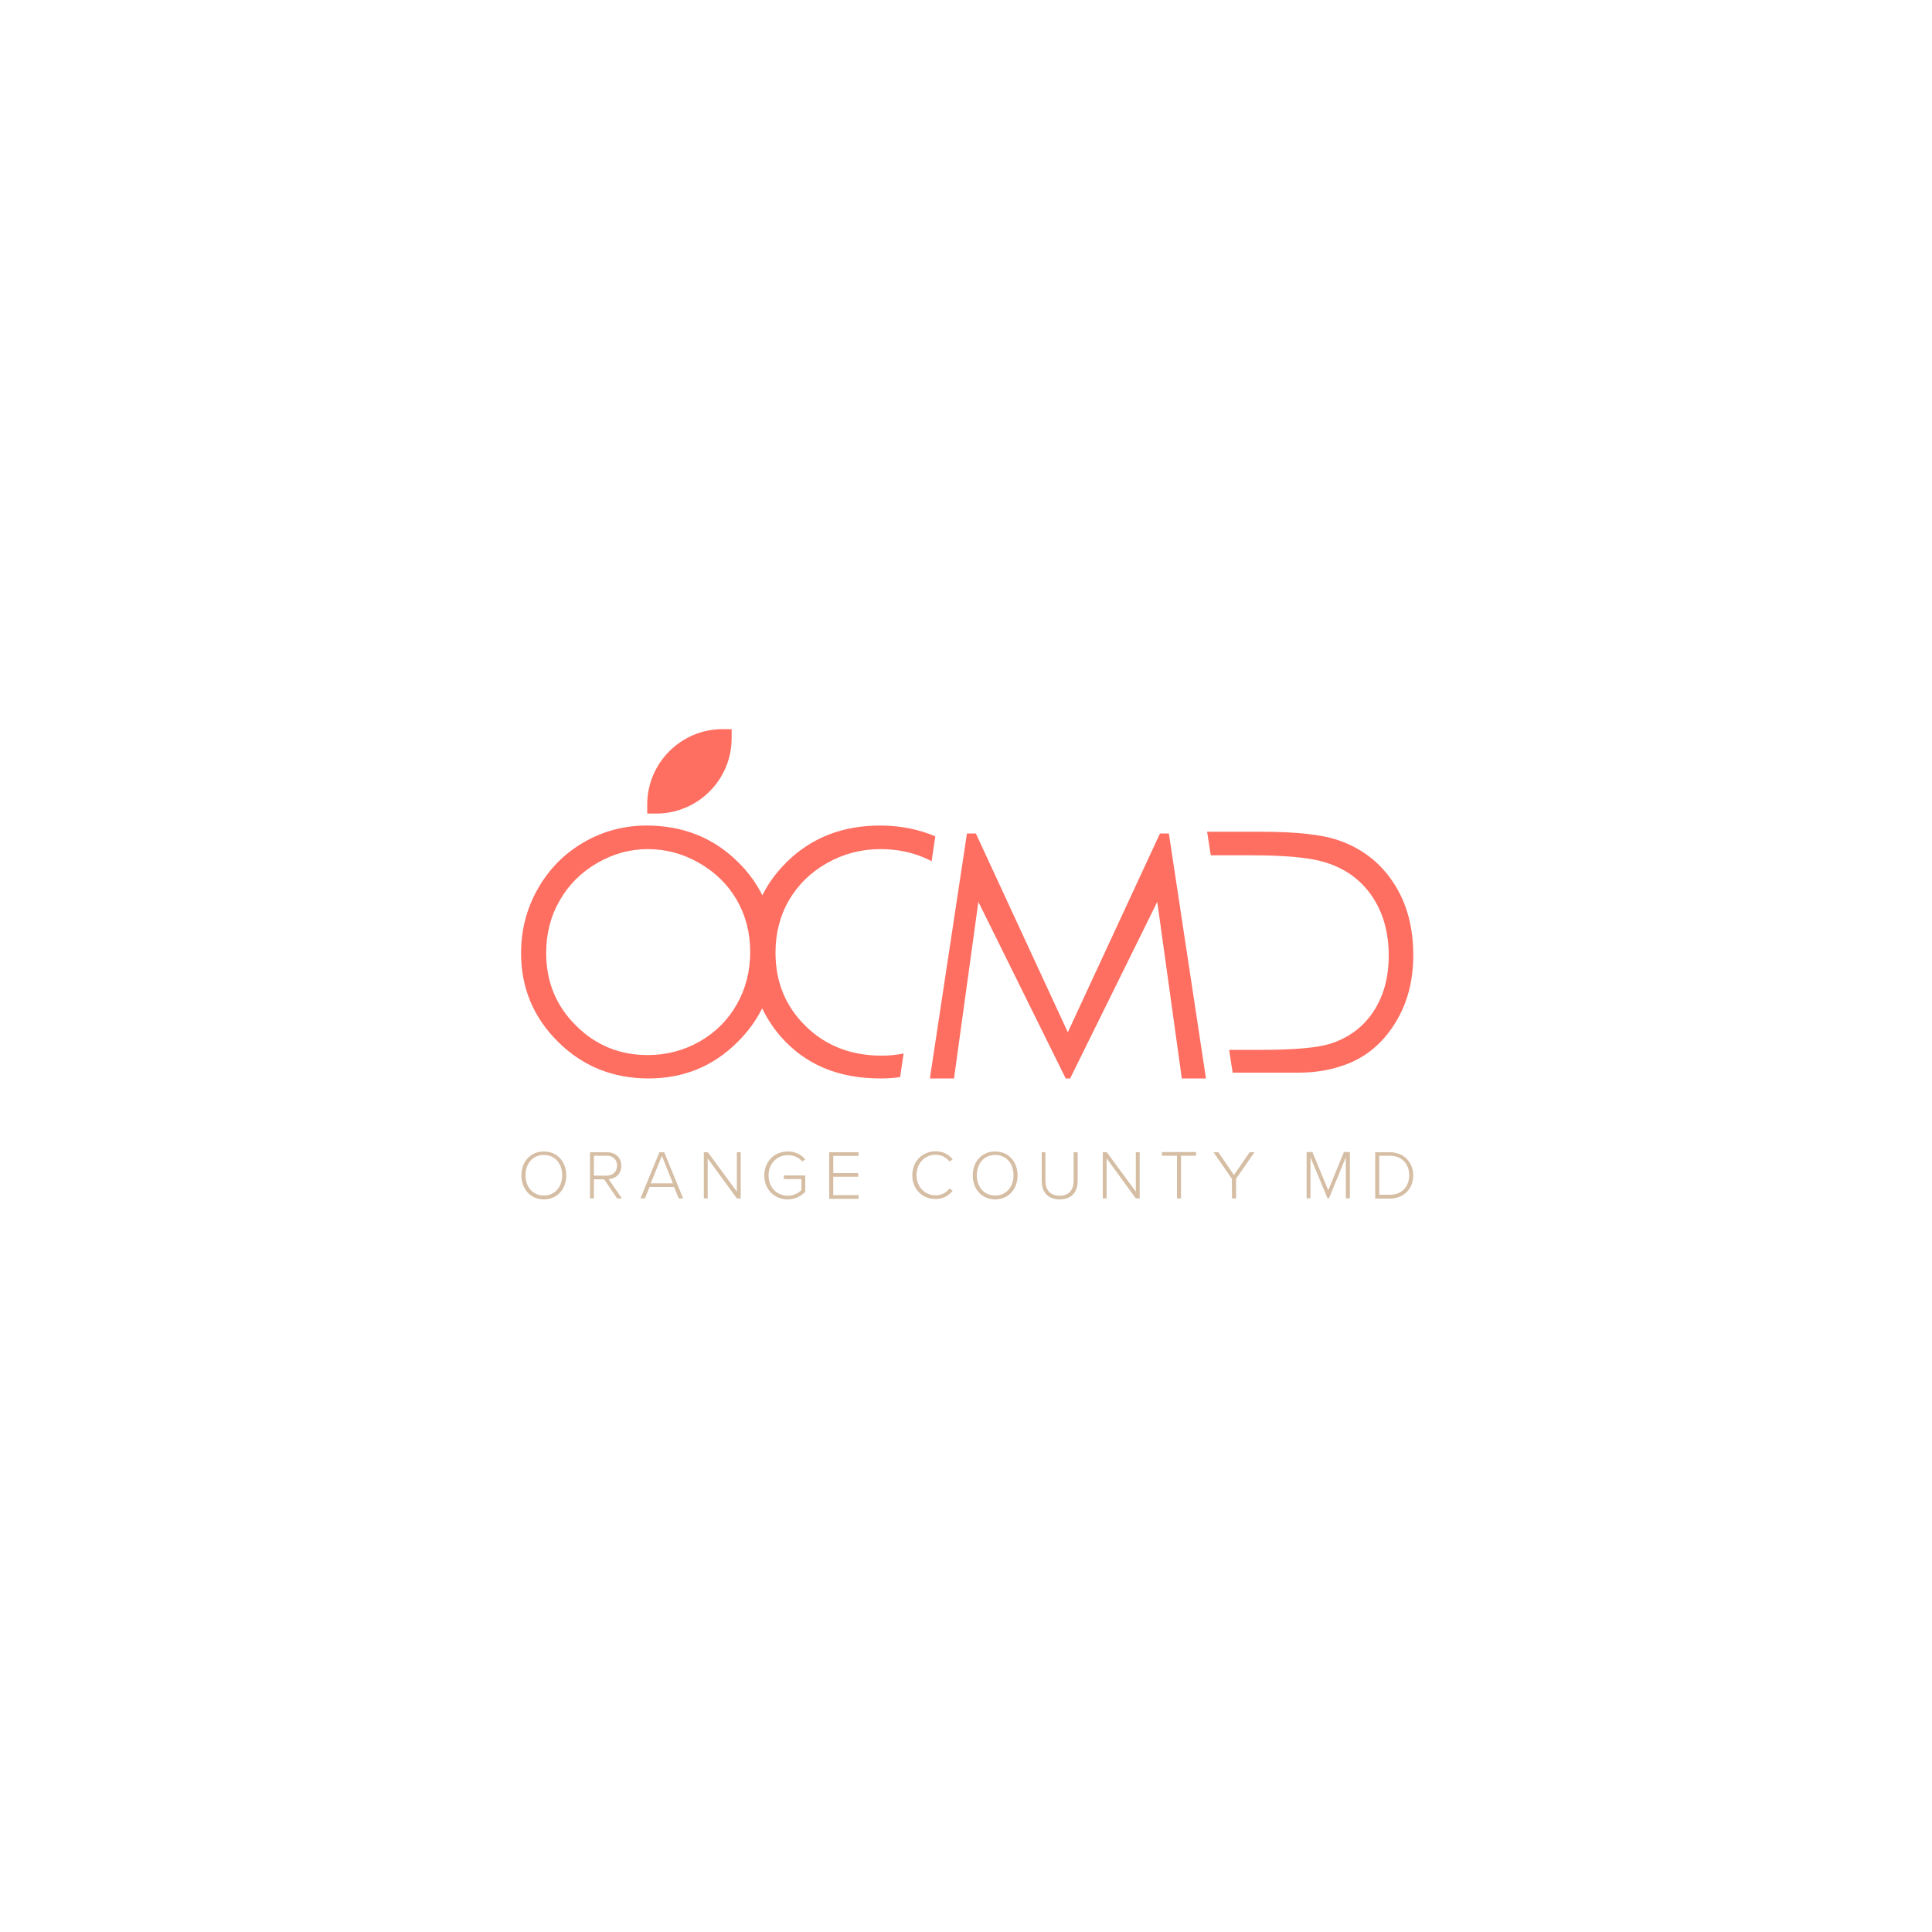
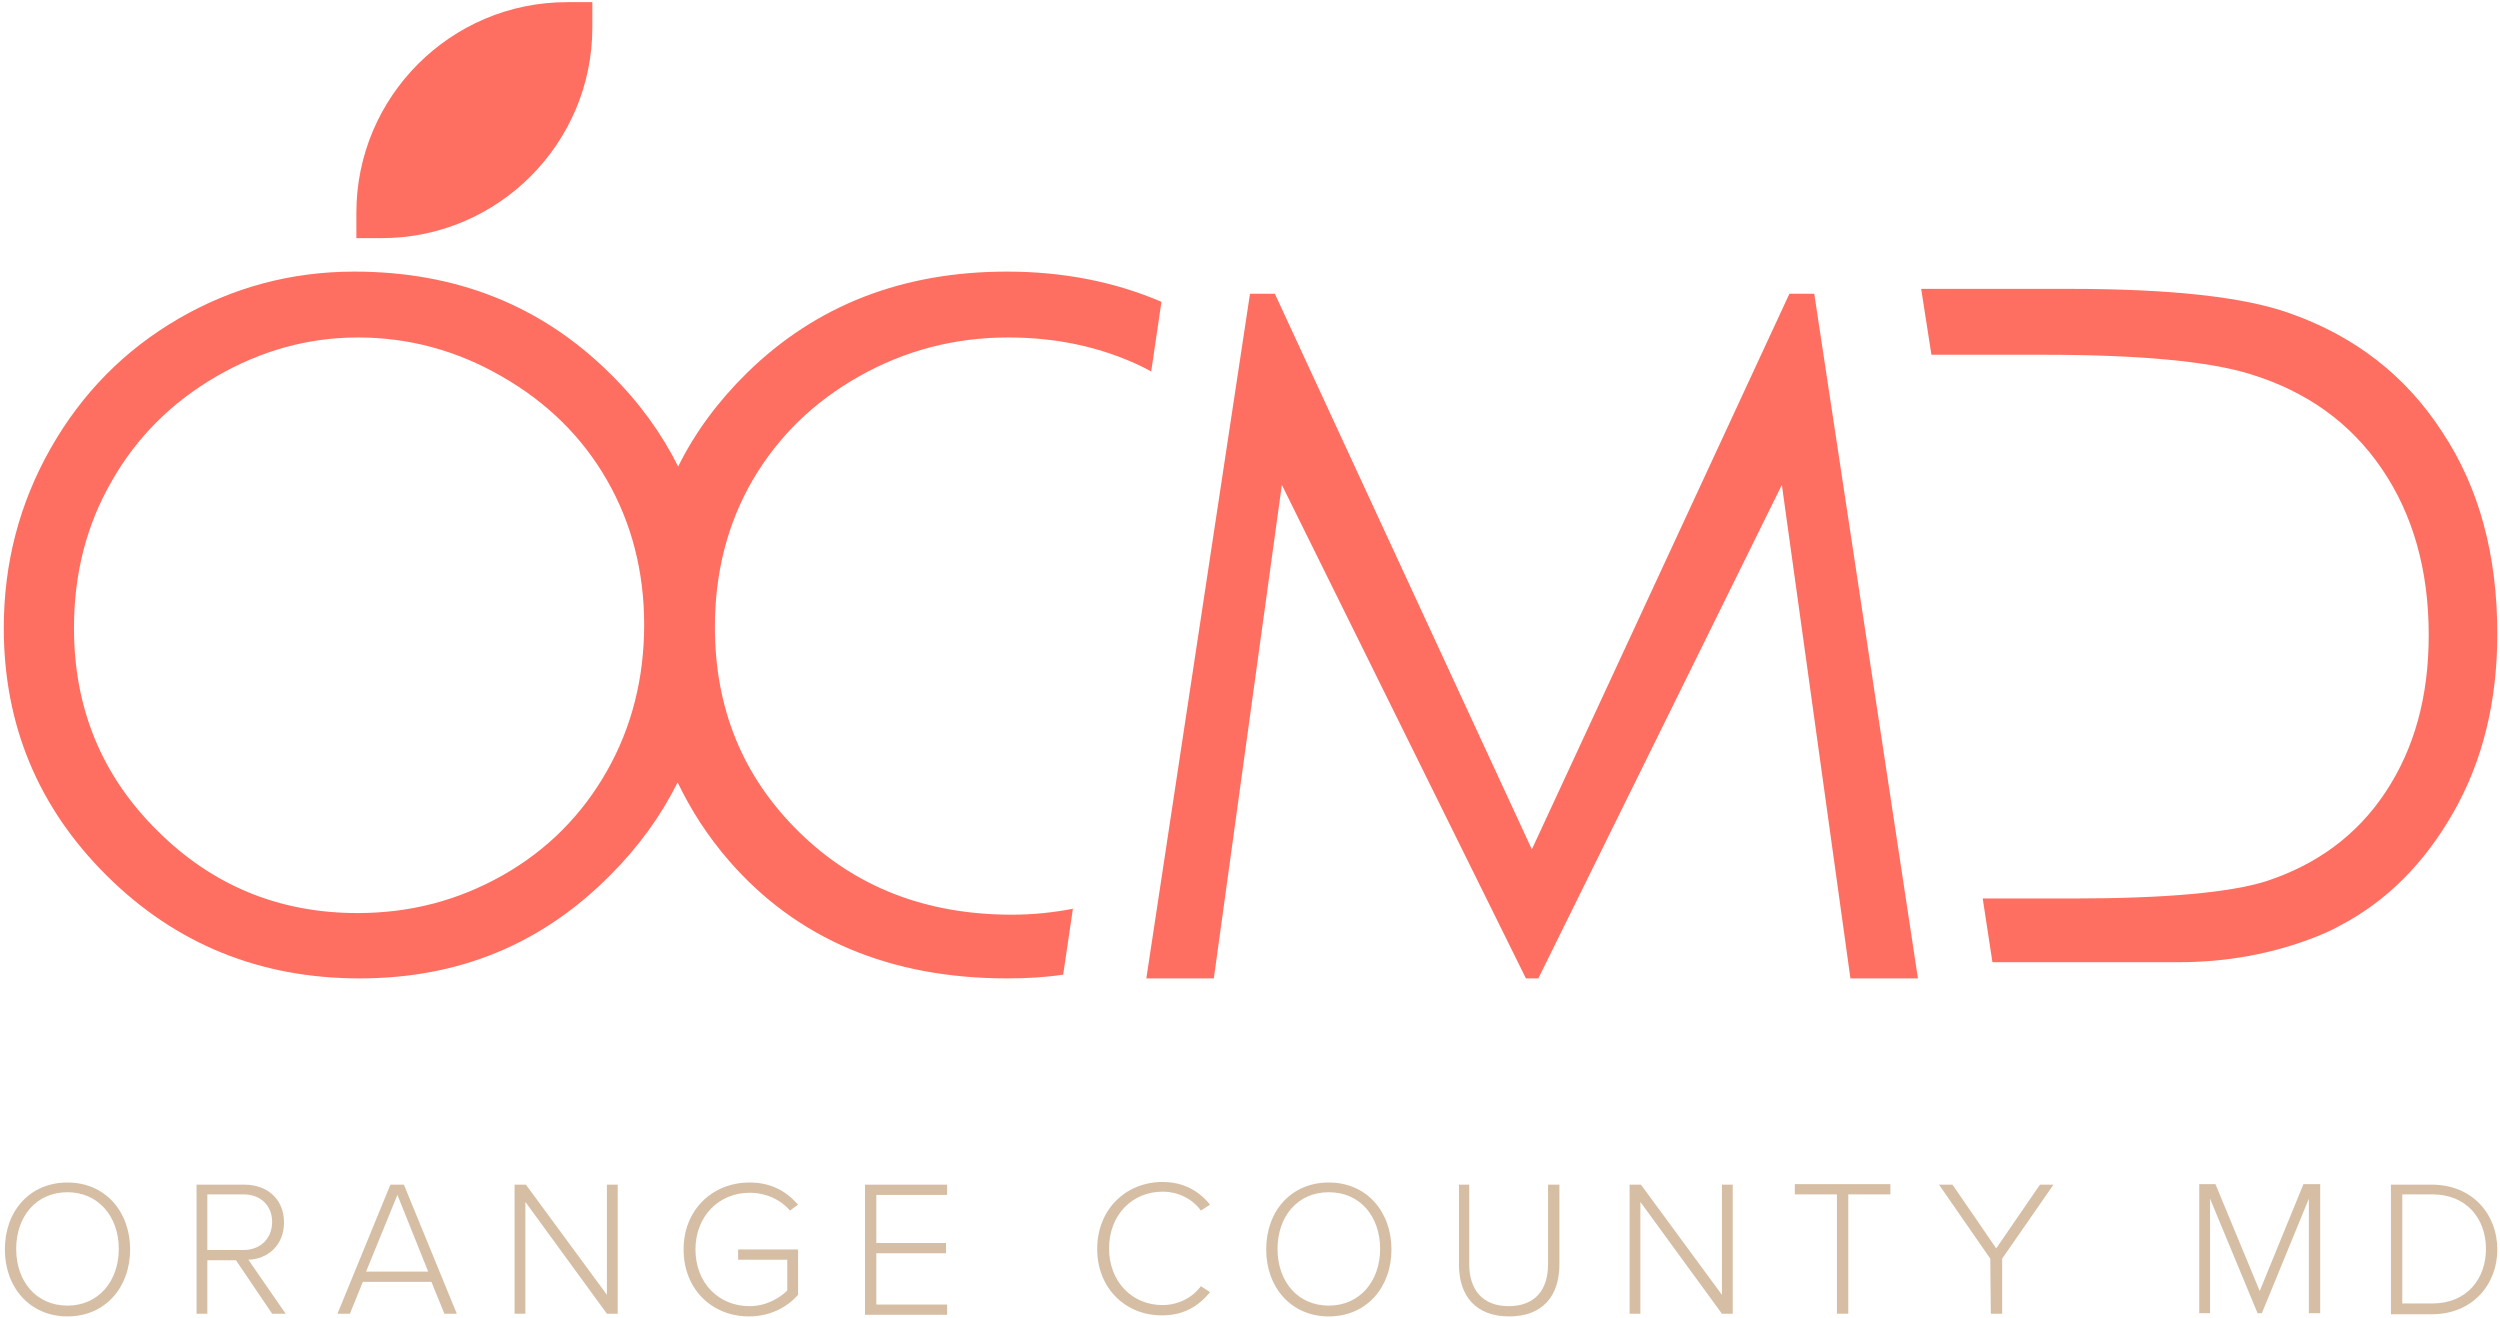
- <svg xmlns="http://www.w3.org/2000/svg" version="1.1" id="Слой_1" x="0px" y="0px" viewBox="0 0 1000 1000" style="enable-background:new 0 0 1000 1000;" xml:space="preserve">
-   <style type="text/css">
- 	.st0{fill:#D6BEA5;}
- 	.st1{fill:#FE6F61;}
- </style>
-   <g>
-     <path class="st0" d="M281.5,596c7,0,11.6,5.4,11.6,12.4s-4.6,12.4-11.6,12.4c-7,0-11.6-5.4-11.6-12.4   C269.9,601.3,274.5,596,281.5,596z M281.5,597.8c-5.8,0-9.5,4.5-9.5,10.5c0,6,3.7,10.5,9.5,10.5c5.7,0,9.5-4.5,9.5-10.5   C291,602.3,287.2,597.8,281.5,597.8z" />
-     <path class="st0" d="M312.7,610.4h-5.3v9.9h-2v-23.9h8.9c4.1,0,7.3,2.6,7.3,7c0,4.3-3.1,6.8-6.6,6.9l6.9,10h-2.5L312.7,610.4z    M314.1,598.2h-6.7v10.3h6.7c3.2,0,5.3-2.2,5.3-5.2S317.3,598.2,314.1,598.2z" />
-     <path class="st0" d="M348.9,614.4h-12.7l-2.4,5.9h-2.3l9.8-23.9h2.5l9.8,23.9h-2.3L348.9,614.4z M336.8,612.5h11.5l-5.7-14.2   L336.8,612.5z" />
-     <path class="st0" d="M366.3,599.6v20.7h-2v-23.9h2.1l15,20.4v-20.4h2v23.9h-2L366.3,599.6z" />
-     <path class="st0" d="M407.8,596c4,0,6.8,1.6,9,4.1l-1.5,1.1c-1.7-2-4.4-3.3-7.5-3.3c-5.6,0-10,4.3-10,10.5c0,6.2,4.3,10.5,10,10.5   c3.2,0,5.7-1.6,7-2.9v-5.7h-9.1v-1.9h11.1v8.4c-2.1,2.4-5.3,4-9.1,4c-6.8,0-12.1-5-12.1-12.4S401,596,407.8,596z" />
-     <path class="st0" d="M429.2,596.4h15.2v1.9h-13.1v8.9h12.9v1.9h-12.9v9.5h13.1v1.9h-15.2V596.4z" />
-     <path class="st0" d="M472.2,608.3c0-7.4,5.4-12.4,12.1-12.4c3.9,0,6.8,1.7,8.8,4.2l-1.7,1.1c-1.5-2.1-4.1-3.5-7.1-3.5   c-5.6,0-9.9,4.3-9.9,10.5c0,6.2,4.3,10.5,9.9,10.5c2.9,0,5.6-1.4,7.1-3.5l1.7,1.1c-2.1,2.6-4.9,4.3-8.8,4.3   C477.6,620.7,472.2,615.7,472.2,608.3z" />
-     <path class="st0" d="M515.1,596c7,0,11.6,5.4,11.6,12.4s-4.6,12.4-11.6,12.4c-7,0-11.6-5.4-11.6-12.4   C503.5,601.3,508.1,596,515.1,596z M515.1,597.8c-5.8,0-9.5,4.5-9.5,10.5c0,6,3.7,10.5,9.5,10.5c5.7,0,9.5-4.5,9.5-10.5   C524.6,602.3,520.9,597.8,515.1,597.8z" />
-     <path class="st0" d="M539,596.4h2.1v14.7c0,4.8,2.5,7.8,7.3,7.8s7.3-2.9,7.3-7.8v-14.7h2.1v14.8c0,5.9-3.2,9.6-9.3,9.6   c-6.1,0-9.3-3.7-9.3-9.6V596.4z" />
-     <path class="st0" d="M572.8,599.6v20.7h-2v-23.9h2.1l15,20.4v-20.4h2v23.9h-2L572.8,599.6z" />
-     <path class="st0" d="M609.2,598.2h-7.8v-1.9h17.7v1.9h-7.8v22.1h-2.1L609.2,598.2L609.2,598.2z" />
-     <path class="st0" d="M637.6,610.1l-9.5-13.7h2.5l8.1,11.8l8.1-11.8h2.5l-9.5,13.7v10.2h-2.1L637.6,610.1L637.6,610.1z" />
-     <path class="st0" d="M696.6,599l-8.7,21.2h-0.8l-8.8-21.2v21.2h-2v-23.9h3l8.2,19.8l8.1-19.8h3.1v23.9h-2.1L696.6,599L696.6,599z" />
-     <path class="st0" d="M711.8,596.4h7.6c7.4,0,12.1,5.4,12.1,12c0,6.6-4.7,12-12.1,12h-7.6V596.4z M719.5,618.4   c6.3,0,9.9-4.5,9.9-10.1c0-5.6-3.6-10.1-9.9-10.1h-5.6v20.2H719.5z" />
-   </g>
-   <g>
-     <path class="st1" d="M378.7,382.1v-4.7H374c-21.5,0-39,17.5-39,39v4.7h4.7C361.2,421.1,378.7,403.6,378.7,382.1z" />
-     <path class="st1" d="M721.3,457c-6.8-10.5-16.3-17.8-28.3-22c-8.4-3-21.9-4.5-40.6-4.5h-9.1h-14.5h-4l1.9,12.2h11.8l0,0h8.8   c17.9,0,30.8,1.2,38.5,3.6c10.4,3.2,18.5,9,24.3,17.5s8.7,18.8,8.7,30.8c0,11.5-2.7,21.1-8,29.1s-12.7,13.4-22.1,16.5   c-6.7,2.1-18.6,3.2-35.8,3.2h-14.4v0h-2.3l1.8,11.8h34.5c8.7,0,17.3-1.5,25.4-4.7c1.5-0.6,3.1-1.3,4.5-2.1c8.6-4.5,15.6-11.5,21-21   s8.1-20.5,8.1-33C731.5,479.9,728.2,467.4,721.3,457z" />
-     <polygon class="st1" points="600.4,431.4 552.7,534.3 505.1,431.4 500.5,431.4 481.3,558.2 493.8,558.2 506.4,466.8 551.6,558.2    552.5,558.2 553,558.2 553.9,558.2 599,466.8 611.7,558.2 624.2,558.2 605,431.4  " />
-     <path class="st1" d="M428.1,446.7c8.5-4.8,17.7-7.2,27.6-7.2c9.1,0,17.4,1.8,25,5.5c0.5,0.3,1,0.5,1.5,0.8l1.9-12.9   c-8.6-3.7-18.2-5.6-28.6-5.6c-19.3,0-35.3,6.2-48.1,18.7c-5.4,5.3-9.7,11.1-12.8,17.4c-3.1-6.2-7.3-12-12.6-17.2   c-12.7-12.6-28.5-18.9-47.4-18.9c-11.6,0-22.5,2.9-32.5,8.7c-10,5.8-17.9,13.8-23.7,24c-5.8,10.2-8.7,21.3-8.7,33.3   c0,18,6.4,33.3,19.1,45.9s28.3,19,46.8,19c18.3,0,33.7-6.3,46.4-19.1c5.3-5.3,9.4-11,12.5-17.2c2.5,5.2,5.6,10,9.5,14.5   c12.6,14.5,29.8,21.8,51.6,21.8c3.5,0,7-0.2,10.3-0.7l1.8-12.2c-3.6,0.7-7.4,1.1-11.3,1.1c-15.9,0-29-5.1-39.4-15.3   s-15.6-22.8-15.6-38c0-10,2.3-19.1,7-27.2C413.1,457.9,419.6,451.5,428.1,446.7z M381.4,519.8c-4.6,8.1-11,14.6-19.3,19.3   s-17.2,7-26.9,7c-14.5,0-26.9-5.1-37.1-15.3c-10.3-10.2-15.4-22.7-15.4-37.5c0-10,2.3-19.1,7-27.2c4.6-8.1,11.1-14.6,19.4-19.4   c8.3-4.8,17-7.2,26.2-7.2c9.4,0,18.3,2.4,26.6,7.2c8.4,4.8,14.9,11.2,19.5,19.2c4.6,8,6.9,17,6.9,26.8   C388.3,502.6,386,511.7,381.4,519.8z" />
-   </g>
+ <svg xmlns="http://www.w3.org/2000/svg" width="463" height="244" viewBox="0 0 463 244" fill="none">
+   <path d="M12.5 219C19.5 219 24.1 224.4 24.1 231.4C24.1 238.4 19.5 243.8 12.5 243.8C5.5 243.8 0.9 238.4 0.9 231.4C0.9 224.3 5.5 219 12.5 219ZM12.5 220.8C6.7 220.8 3 225.3 3 231.3C3 237.3 6.7 241.8 12.5 241.8C18.2 241.8 22 237.3 22 231.3C22 225.3 18.2 220.8 12.5 220.8Z" fill="#D6BEA5" />
+   <path d="M43.7 233.4H38.4V243.3H36.4V219.4H45.3C49.4 219.4 52.6 222 52.6 226.4C52.6 230.7 49.5 233.2 46 233.3L52.9 243.3H50.4L43.7 233.4ZM45.1 221.2H38.4V231.5H45.1C48.3 231.5 50.4 229.3 50.4 226.3C50.4 223.3 48.3 221.2 45.1 221.2Z" fill="#D6BEA5" />
+   <path d="M79.9 237.4H67.2L64.8 243.3H62.5L72.3 219.4H74.8L84.6 243.3H82.3L79.9 237.4ZM67.8 235.5H79.3L73.6 221.3L67.8 235.5Z" fill="#D6BEA5" />
+   <path d="M97.3 222.6V243.3H95.3V219.4H97.4L112.4 239.8V219.4H114.4V243.3H112.4L97.3 222.6Z" fill="#D6BEA5" />
+   <path d="M138.8 219C142.8 219 145.6 220.6 147.8 223.1L146.3 224.2C144.6 222.2 141.9 220.9 138.8 220.9C133.2 220.9 128.8 225.2 128.8 231.4C128.8 237.6 133.1 241.9 138.8 241.9C142 241.9 144.5 240.3 145.8 239V233.3H136.7V231.4H147.8V239.8C145.7 242.2 142.5 243.8 138.7 243.8C131.9 243.8 126.6 238.8 126.6 231.4C126.6 224 132 219 138.8 219Z" fill="#D6BEA5" />
+   <path d="M160.2 219.4H175.4V221.3H162.3V230.2H175.2V232.1H162.3V241.6H175.4V243.5H160.2V219.4Z" fill="#D6BEA5" />
+   <path d="M203.2 231.3C203.2 223.9 208.6 218.9 215.3 218.9C219.2 218.9 222.1 220.6 224.1 223.1L222.4 224.2C220.9 222.1 218.3 220.7 215.3 220.7C209.7 220.7 205.4 225 205.4 231.2C205.4 237.4 209.7 241.7 215.3 241.7C218.2 241.7 220.9 240.3 222.4 238.2L224.1 239.3C222 241.9 219.2 243.6 215.3 243.6C208.6 243.7 203.2 238.7 203.2 231.3Z" fill="#D6BEA5" />
+   <path d="M246.1 219C253.1 219 257.7 224.4 257.7 231.4C257.7 238.4 253.1 243.8 246.1 243.8C239.1 243.8 234.5 238.4 234.5 231.4C234.5 224.3 239.1 219 246.1 219ZM246.1 220.8C240.3 220.8 236.6 225.3 236.6 231.3C236.6 237.3 240.3 241.8 246.1 241.8C251.8 241.8 255.6 237.3 255.6 231.3C255.6 225.3 251.9 220.8 246.1 220.8Z" fill="#D6BEA5" />
+   <path d="M270 219.4H272.1V234.1C272.1 238.9 274.6 241.9 279.4 241.9C284.2 241.9 286.7 239 286.7 234.1V219.4H288.8V234.2C288.8 240.1 285.6 243.8 279.5 243.8C273.4 243.8 270.2 240.1 270.2 234.2V219.4H270Z" fill="#D6BEA5" />
+   <path d="M303.8 222.6V243.3H301.8V219.4H303.9L318.9 239.8V219.4H320.9V243.3H318.9L303.8 222.6Z" fill="#D6BEA5" />
+   <path d="M340.2 221.2H332.4V219.3H350.1V221.2H342.3V243.3H340.2V221.2Z" fill="#D6BEA5" />
+   <path d="M368.6 233.1L359.1 219.4H361.6L369.7 231.2L377.8 219.4H380.3L370.8 233.1V243.3H368.7L368.6 233.1Z" fill="#D6BEA5" />
+   <path d="M427.6 222L418.9 243.2H418.1L409.3 222V243.2H407.3V219.3H410.3L418.5 239.1L426.6 219.3H429.7V243.2H427.6V222Z" fill="#D6BEA5" />
+   <path d="M442.8 219.4H450.4C457.8 219.4 462.5 224.8 462.5 231.4C462.5 238 457.8 243.4 450.4 243.4H442.8V219.4ZM450.5 241.4C456.8 241.4 460.4 236.9 460.4 231.3C460.4 225.7 456.8 221.2 450.5 221.2H444.9V241.4H450.5Z" fill="#D6BEA5" />
+   <path d="M109.7 5.1V0.4H105C83.5 0.4 66 17.9 66 39.4V44.1H70.7C92.2 44.1 109.7 26.6 109.7 5.1Z" fill="#FE6F61" />
+   <path d="M452.3 80C445.5 69.5 436 62.2 424 58C415.6 55 402.1 53.5 383.4 53.5H374.3H359.8H355.8L357.7 65.7H369.5H378.3C396.2 65.7 409.1 66.9 416.8 69.3C427.2 72.5 435.3 78.3 441.1 86.8C446.9 95.3 449.8 105.6 449.8 117.6C449.8 129.1 447.1 138.7 441.8 146.7C436.5 154.7 429.1 160.1 419.7 163.2C413 165.3 401.1 166.4 383.9 166.4H369.5H367.2L369 178.2H403.5C412.2 178.2 420.8 176.7 428.9 173.5C430.4 172.9 432 172.2 433.4 171.4C442 166.9 449 159.9 454.4 150.4C459.8 140.9 462.5 129.9 462.5 117.4C462.5 102.9 459.2 90.4 452.3 80Z" fill="#FE6F61" />
+   <path d="M331.4 54.4L283.7 157.3L236.1 54.4H231.5L212.3 181.2H224.8L237.4 89.8L282.6 181.2H283.5H284H284.9L330 89.8L342.7 181.2H355.2L336 54.4H331.4Z" fill="#FE6F61" />
+   <path d="M159.1 69.7C167.6 64.9 176.8 62.5 186.7 62.5C195.8 62.5 204.1 64.3 211.7 68C212.2 68.3 212.7 68.5 213.2 68.8L215.1 55.9C206.5 52.2 196.9 50.3 186.5 50.3C167.2 50.3 151.2 56.5 138.4 69C133 74.3 128.7 80.1 125.6 86.4C122.5 80.2 118.3 74.4 113 69.2C100.3 56.6 84.5 50.3 65.6 50.3C54 50.3 43.1 53.2 33.1 59C23.1 64.8 15.2 72.8 9.4 83C3.6 93.2 0.7 104.3 0.7 116.3C0.7 134.3 7.1 149.6 19.8 162.2C32.5 174.8 48.1 181.2 66.6 181.2C84.9 181.2 100.3 174.9 113 162.1C118.3 156.8 122.4 151.1 125.5 144.9C128 150.1 131.1 154.9 135 159.4C147.6 173.9 164.8 181.2 186.6 181.2C190.1 181.2 193.6 181 196.9 180.5L198.7 168.3C195.1 169 191.3 169.4 187.4 169.4C171.5 169.4 158.4 164.3 148 154.1C137.6 143.9 132.4 131.3 132.4 116.1C132.4 106.1 134.7 97 139.4 88.9C144.1 80.9 150.6 74.5 159.1 69.7ZM112.4 142.8C107.8 150.9 101.4 157.4 93.1 162.1C84.8 166.8 75.9 169.1 66.2 169.1C51.7 169.1 39.3 164 29.1 153.8C18.8 143.6 13.7 131.1 13.7 116.3C13.7 106.3 16 97.2 20.7 89.1C25.3 81 31.8 74.5 40.1 69.7C48.4 64.9 57.1 62.5 66.3 62.5C75.7 62.5 84.6 64.9 92.9 69.7C101.3 74.5 107.8 80.9 112.4 88.9C117 96.9 119.3 105.9 119.3 115.7C119.3 125.6 117 134.7 112.4 142.8Z" fill="#FE6F61" />
</svg>
